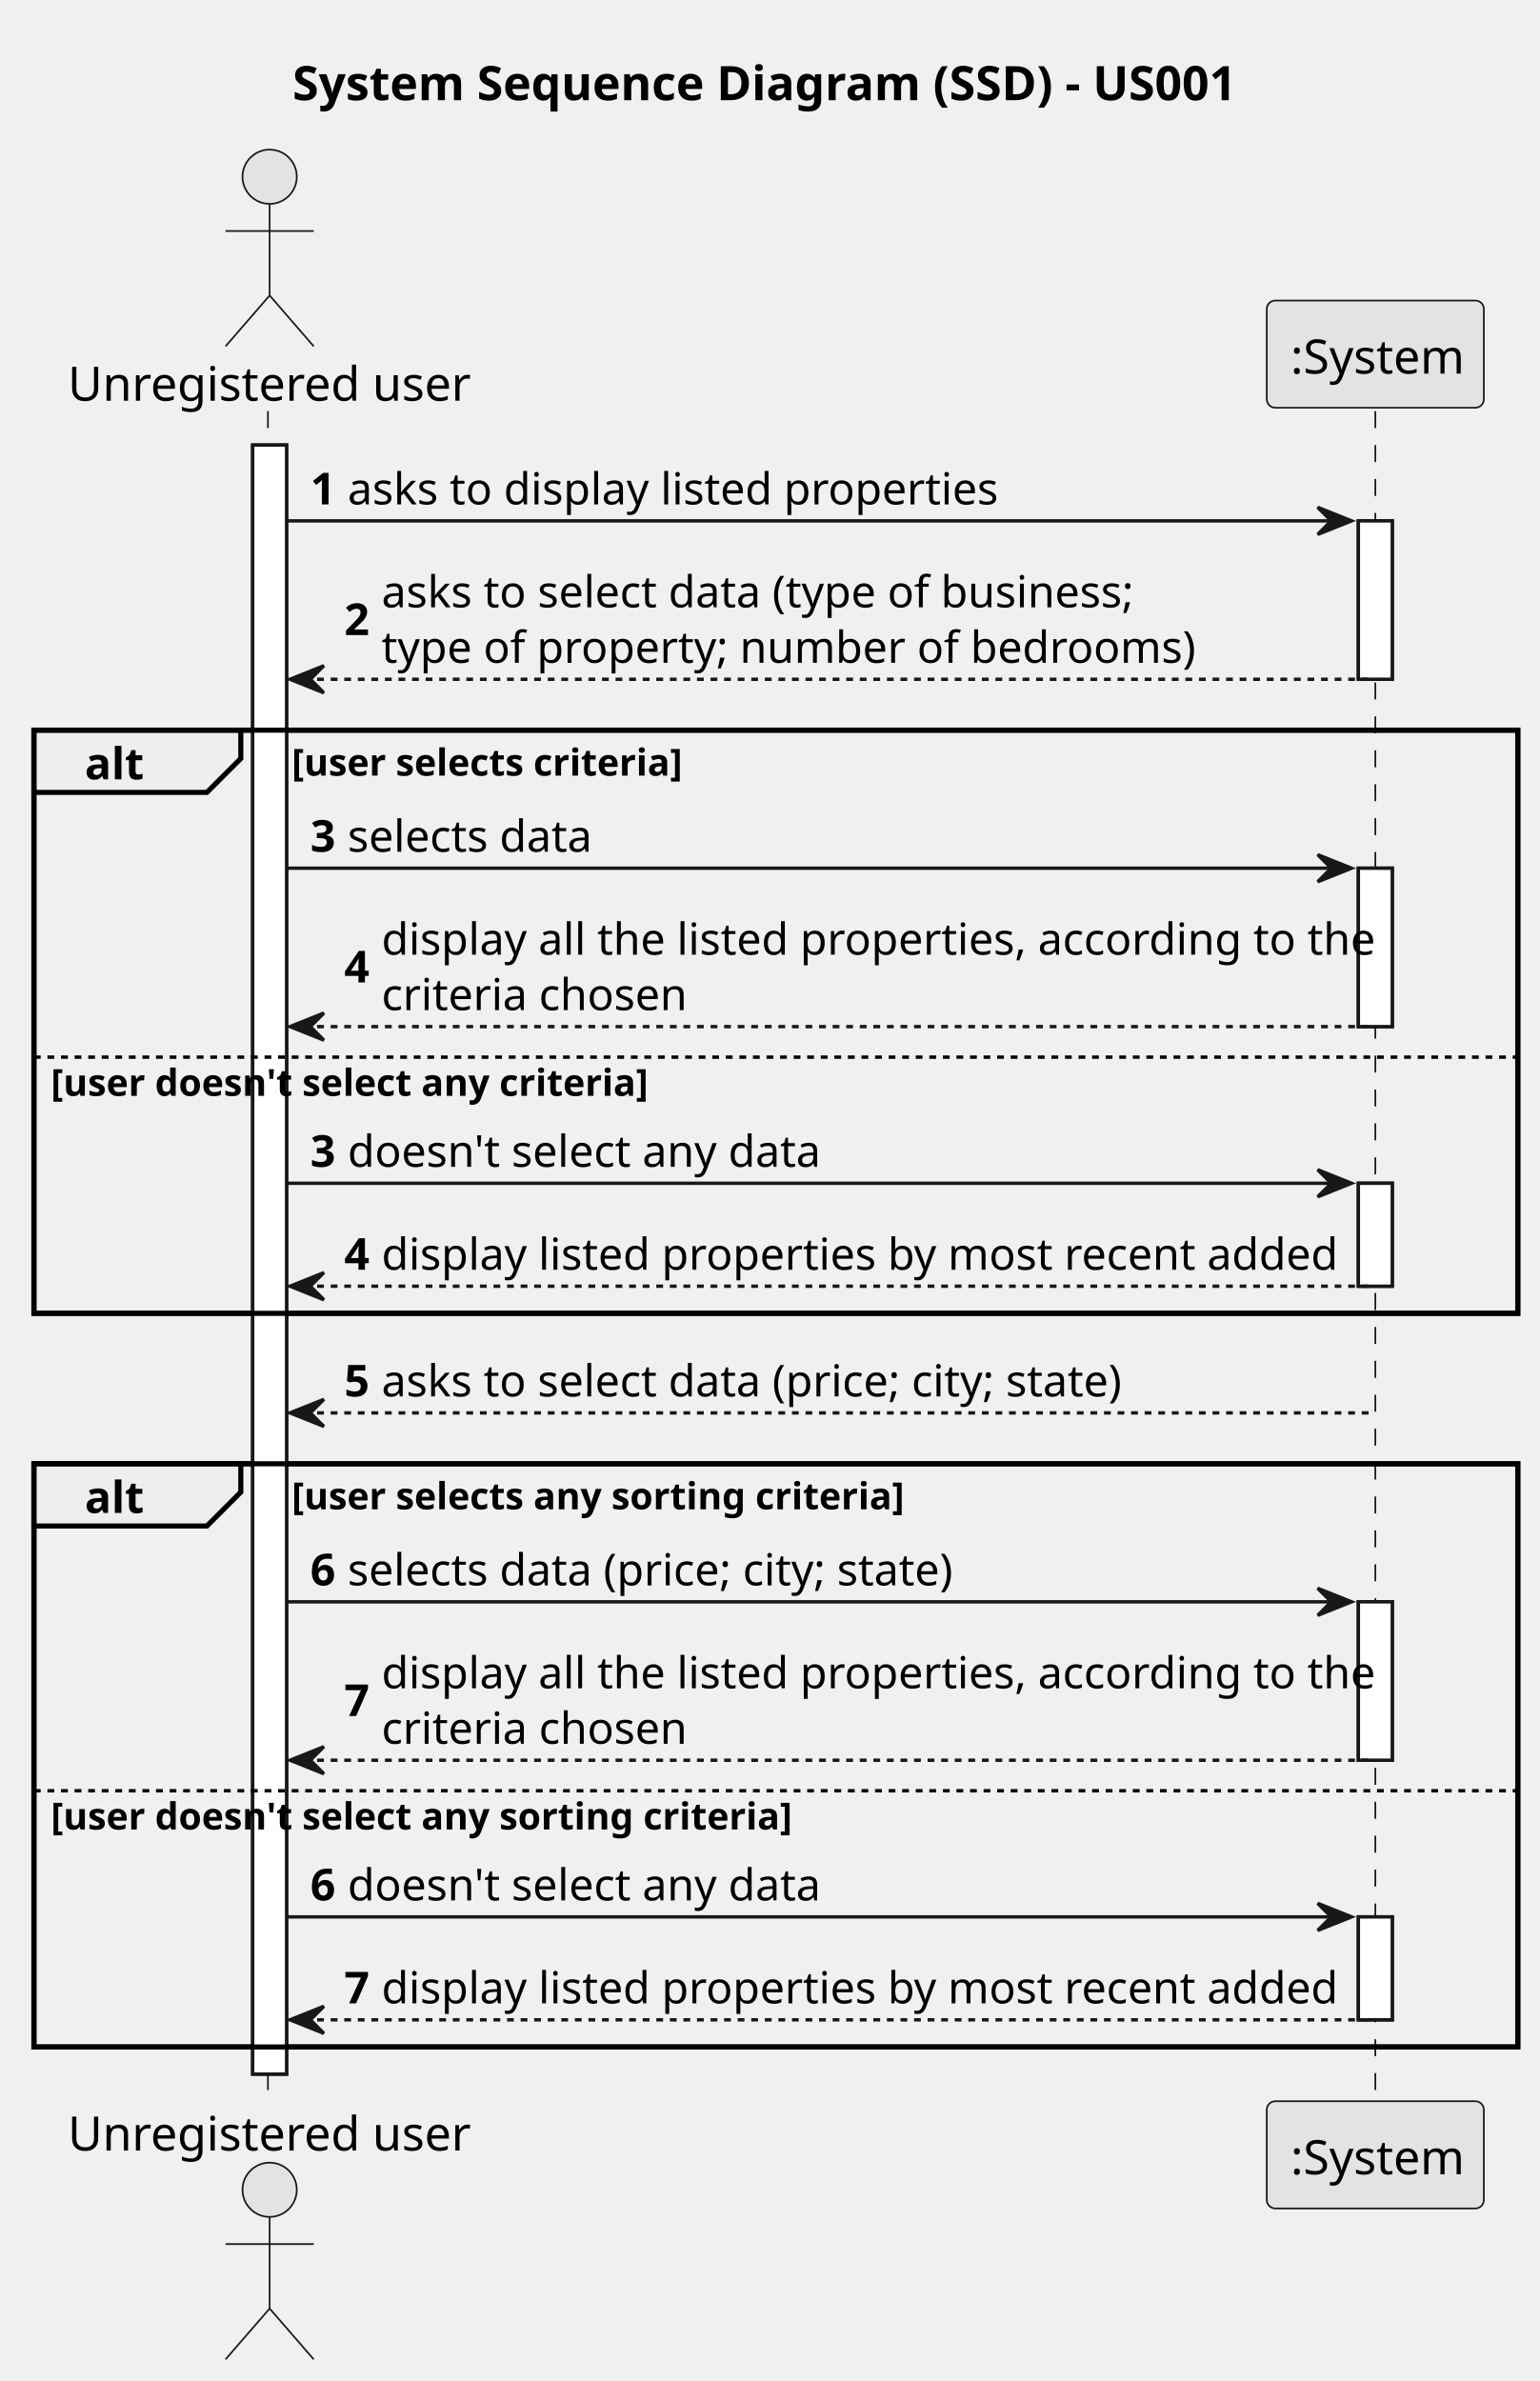
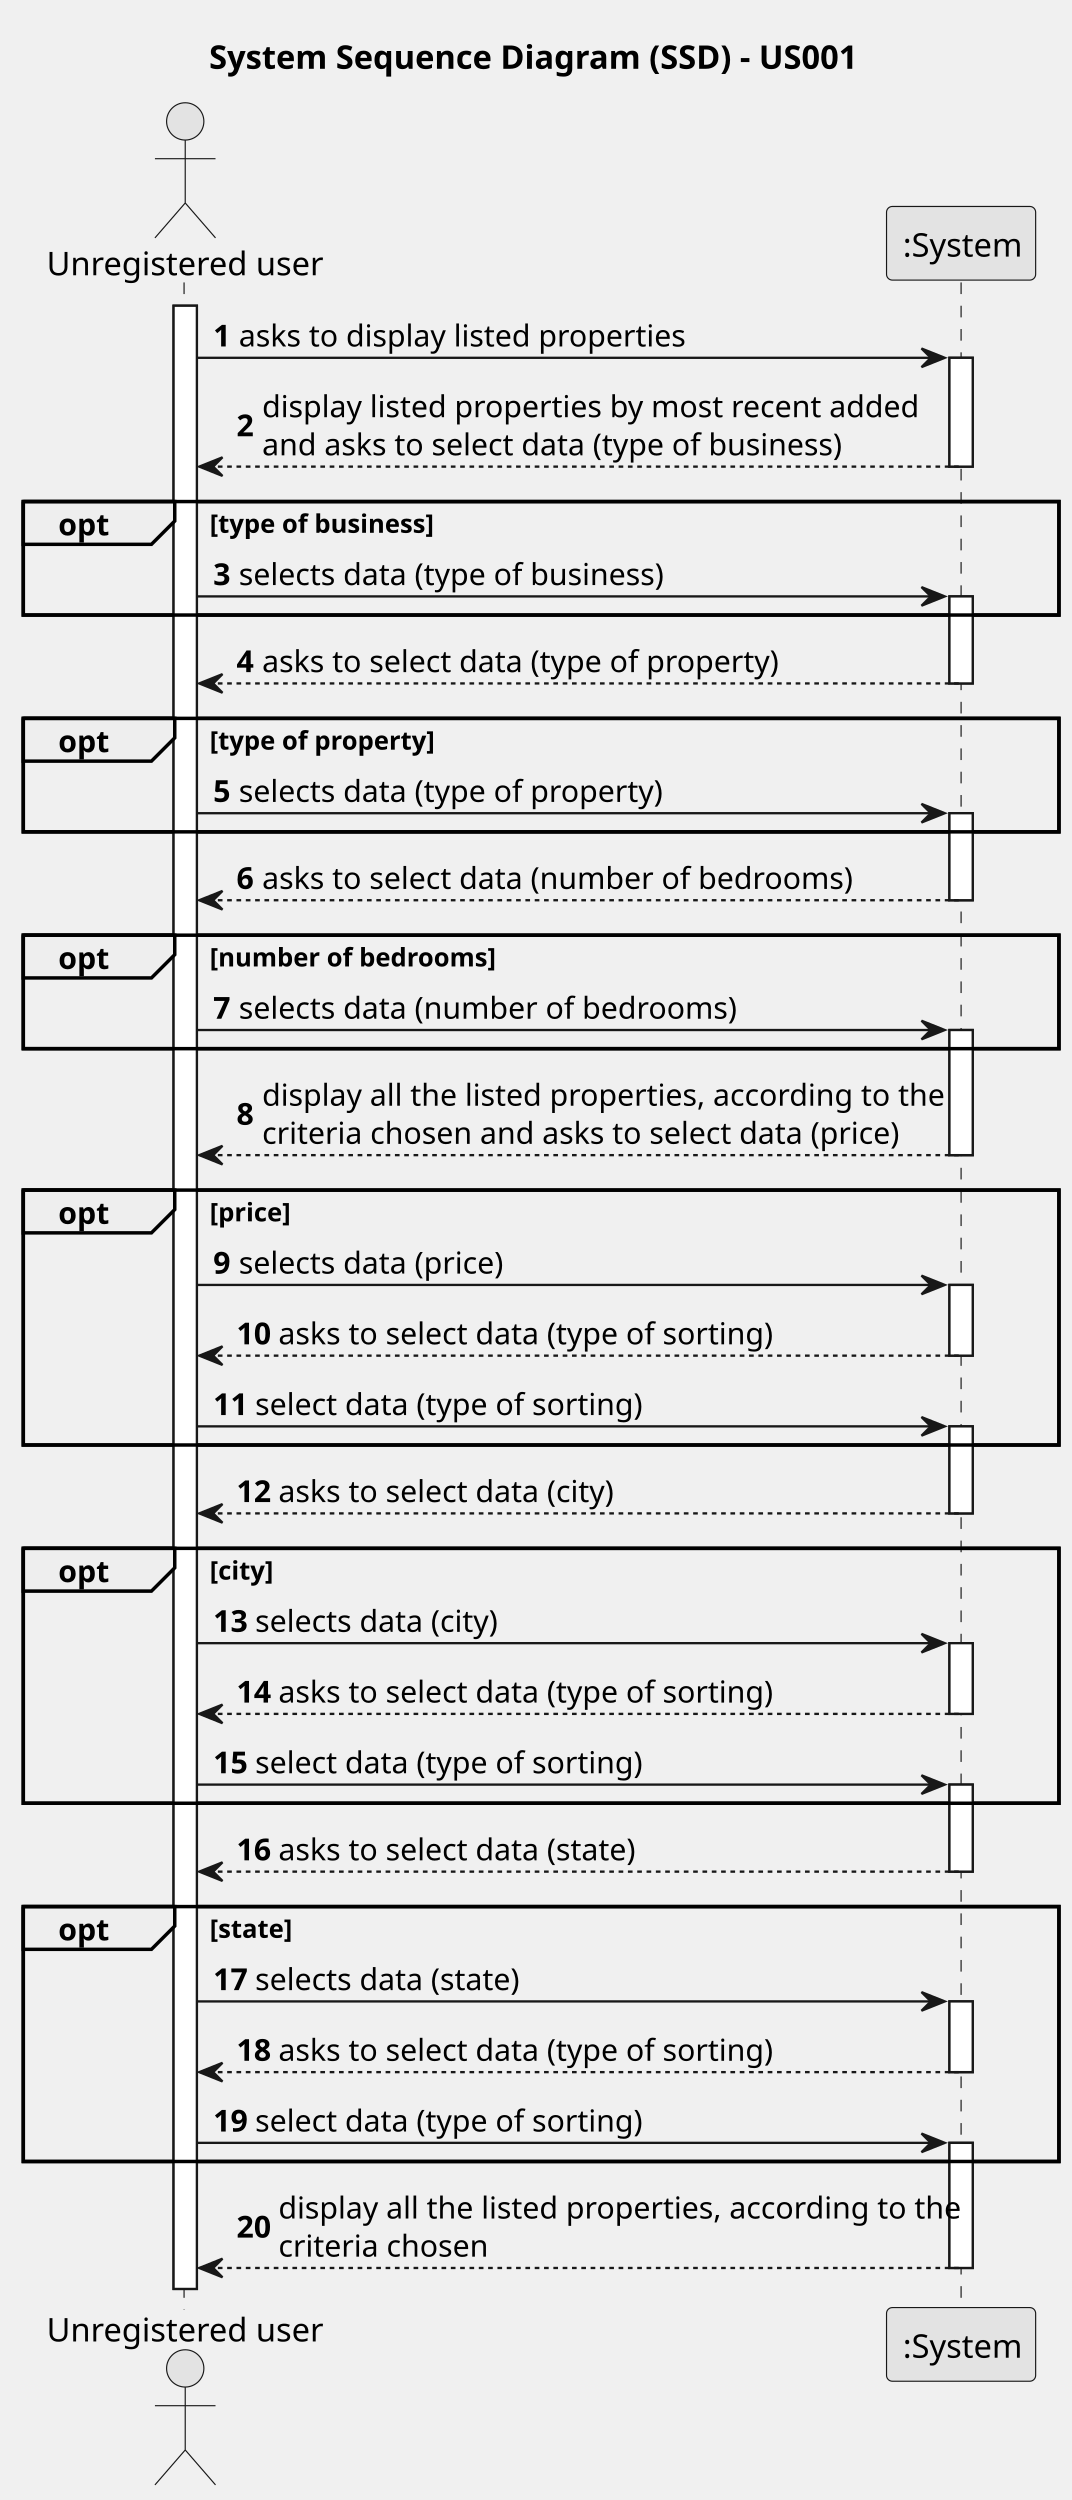
- <svg xmlns="http://www.w3.org/2000/svg" contentStyleType="text/css" height="702px" preserveAspectRatio="none" style="width:454px;height:702px;background:#FFFFFF;" version="1.1" viewBox="0 0 454 702" width="454px" zoomAndPan="magnify">
+ <svg xmlns="http://www.w3.org/2000/svg" contentStyleType="text/css" height="1073px" preserveAspectRatio="none" style="width:460px;height:1073px;background:#FFFFFF;" version="1.1" viewBox="0 0 460 1073" width="460px" zoomAndPan="magnify">
  <defs />
  <g>
-     <text fill="#000000" font-family="sans-serif" font-size="14" font-weight="bold" lengthAdjust="spacing" textLength="284" x="86.25" y="29.533">System Sequence Diagram (SSD) - US001</text>
-     <rect fill="#FFFFFF" height="480.297" style="stroke:#181818;stroke-width:1.0;" width="10" x="74.5" y="131.219" />
-     <rect fill="#FFFFFF" height="46.703" style="stroke:#181818;stroke-width:1.0;" width="10" x="400.5" y="153.57" />
-     <rect fill="#FFFFFF" height="46.703" style="stroke:#181818;stroke-width:1.0;" width="10" x="400.5" y="255.977" />
-     <rect fill="#FFFFFF" height="30.352" style="stroke:#181818;stroke-width:1.0;" width="10" x="400.5" y="348.867" />
-     <rect fill="#FFFFFF" height="46.703" style="stroke:#181818;stroke-width:1.0;" width="10" x="400.5" y="472.273" />
-     <rect fill="#FFFFFF" height="30.352" style="stroke:#181818;stroke-width:1.0;" width="10" x="400.5" y="565.164" />
-     <rect fill="none" height="171.945" style="stroke:#000000;stroke-width:1.5;" width="437.5" x="10" y="215.273" />
-     <rect fill="none" height="171.945" style="stroke:#000000;stroke-width:1.5;" width="437.5" x="10" y="431.57" />
-     <line style="stroke:#181818;stroke-width:0.5;stroke-dasharray:5.0,5.0;" x1="79" x2="79" y1="121.219" y2="620.516" />
-     <line style="stroke:#181818;stroke-width:0.5;stroke-dasharray:5.0,5.0;" x1="405.5" x2="405.5" y1="121.219" y2="620.516" />
+     <text fill="#000000" font-family="sans-serif" font-size="14" font-weight="bold" lengthAdjust="spacing" textLength="284" x="89.75" y="29.533">System Sequence Diagram (SSD) - US001</text>
+     <rect fill="#FFFFFF" height="851.195" style="stroke:#181818;stroke-width:1.0;" width="10" x="74.5" y="131.219" />
+     <rect fill="#FFFFFF" height="46.703" style="stroke:#181818;stroke-width:1.0;" width="10" x="407.5" y="153.57" />
+     <rect fill="#FFFFFF" height="37.352" style="stroke:#181818;stroke-width:1.0;" width="10" x="407.5" y="255.977" />
+     <rect fill="#FFFFFF" height="37.352" style="stroke:#181818;stroke-width:1.0;" width="10" x="407.5" y="349.031" />
+     <rect fill="#FFFFFF" height="53.703" style="stroke:#181818;stroke-width:1.0;" width="10" x="407.5" y="442.086" />
+     <rect fill="#FFFFFF" height="30.352" style="stroke:#181818;stroke-width:1.0;" width="10" x="407.5" y="551.492" />
+     <rect fill="#FFFFFF" height="37.352" style="stroke:#181818;stroke-width:1.0;" width="10" x="407.5" y="612.195" />
+     <rect fill="#FFFFFF" height="30.352" style="stroke:#181818;stroke-width:1.0;" width="10" x="407.5" y="705.25" />
+     <rect fill="#FFFFFF" height="37.352" style="stroke:#181818;stroke-width:1.0;" width="10" x="407.5" y="765.953" />
+     <rect fill="#FFFFFF" height="30.352" style="stroke:#181818;stroke-width:1.0;" width="10" x="407.5" y="859.008" />
+     <rect fill="#FFFFFF" height="53.703" style="stroke:#181818;stroke-width:1.0;" width="10" x="407.5" y="919.711" />
+     <rect fill="none" height="48.703" style="stroke:#000000;stroke-width:1.5;" width="444.5" x="10" y="215.273" />
+     <rect fill="none" height="48.703" style="stroke:#000000;stroke-width:1.5;" width="444.5" x="10" y="308.328" />
+     <rect fill="none" height="48.703" style="stroke:#000000;stroke-width:1.5;" width="444.5" x="10" y="401.383" />
+     <rect fill="none" height="109.406" style="stroke:#000000;stroke-width:1.5;" width="444.5" x="10" y="510.789" />
+     <rect fill="none" height="109.406" style="stroke:#000000;stroke-width:1.5;" width="444.5" x="10" y="664.547" />
+     <rect fill="none" height="109.406" style="stroke:#000000;stroke-width:1.5;" width="444.5" x="10" y="818.305" />
+     <line style="stroke:#181818;stroke-width:0.5;stroke-dasharray:5.0,5.0;" x1="79" x2="79" y1="121.219" y2="991.414" />
+     <line style="stroke:#181818;stroke-width:0.5;stroke-dasharray:5.0,5.0;" x1="412.5" x2="412.5" y1="121.219" y2="991.414" />
    <text fill="#000000" font-family="sans-serif" font-size="14" lengthAdjust="spacing" textLength="113" x="20" y="118.143">Unregistered user</text>
    <ellipse cx="79.5" cy="52.109" fill="#E3E3E3" rx="8" ry="8" style="stroke:#181818;stroke-width:0.5;" />
    <path d="M79.5,60.109 L79.5,87.109 M66.5,68.109 L92.5,68.109 M79.5,87.109 L66.5,102.109 M79.5,87.109 L92.5,102.109 " fill="none" style="stroke:#181818;stroke-width:0.5;" />
-     <text fill="#000000" font-family="sans-serif" font-size="14" lengthAdjust="spacing" textLength="113" x="20" y="634.049">Unregistered user</text>
-     <ellipse cx="79.5" cy="645.625" fill="#E3E3E3" rx="8" ry="8" style="stroke:#181818;stroke-width:0.5;" />
-     <path d="M79.5,653.625 L79.5,680.625 M66.5,661.625 L92.5,661.625 M79.5,680.625 L66.5,695.625 M79.5,680.625 L92.5,695.625 " fill="none" style="stroke:#181818;stroke-width:0.5;" />
-     <rect fill="#E3E3E3" height="31.609" rx="2.5" ry="2.5" style="stroke:#181818;stroke-width:0.5;" width="64" x="373.5" y="88.609" />
-     <text fill="#000000" font-family="sans-serif" font-size="14" lengthAdjust="spacing" textLength="50" x="380.5" y="110.143">:System</text>
-     <rect fill="#E3E3E3" height="31.609" rx="2.5" ry="2.5" style="stroke:#181818;stroke-width:0.5;" width="64" x="373.5" y="619.516" />
-     <text fill="#000000" font-family="sans-serif" font-size="14" lengthAdjust="spacing" textLength="50" x="380.5" y="641.049">:System</text>
-     <rect fill="#FFFFFF" height="480.297" style="stroke:#181818;stroke-width:1.0;" width="10" x="74.5" y="131.219" />
-     <rect fill="#FFFFFF" height="46.703" style="stroke:#181818;stroke-width:1.0;" width="10" x="400.5" y="153.57" />
-     <rect fill="#FFFFFF" height="46.703" style="stroke:#181818;stroke-width:1.0;" width="10" x="400.5" y="255.977" />
-     <rect fill="#FFFFFF" height="30.352" style="stroke:#181818;stroke-width:1.0;" width="10" x="400.5" y="348.867" />
-     <rect fill="#FFFFFF" height="46.703" style="stroke:#181818;stroke-width:1.0;" width="10" x="400.5" y="472.273" />
-     <rect fill="#FFFFFF" height="30.352" style="stroke:#181818;stroke-width:1.0;" width="10" x="400.5" y="565.164" />
-     <polygon fill="#181818" points="388.5,149.57,398.5,153.57,388.5,157.57,392.5,153.57" style="stroke:#181818;stroke-width:1.0;" />
-     <line style="stroke:#181818;stroke-width:1.0;" x1="84.5" x2="394.5" y1="153.57" y2="153.57" />
+     <text fill="#000000" font-family="sans-serif" font-size="14" lengthAdjust="spacing" textLength="113" x="20" y="1004.947">Unregistered user</text>
+     <ellipse cx="79.5" cy="1016.523" fill="#E3E3E3" rx="8" ry="8" style="stroke:#181818;stroke-width:0.5;" />
+     <path d="M79.5,1024.523 L79.5,1051.523 M66.5,1032.523 L92.5,1032.523 M79.5,1051.523 L66.5,1066.523 M79.5,1051.523 L92.5,1066.523 " fill="none" style="stroke:#181818;stroke-width:0.5;" />
+     <rect fill="#E3E3E3" height="31.609" rx="2.5" ry="2.5" style="stroke:#181818;stroke-width:0.5;" width="64" x="380.5" y="88.609" />
+     <text fill="#000000" font-family="sans-serif" font-size="14" lengthAdjust="spacing" textLength="50" x="387.5" y="110.143">:System</text>
+     <rect fill="#E3E3E3" height="31.609" rx="2.5" ry="2.5" style="stroke:#181818;stroke-width:0.5;" width="64" x="380.5" y="990.414" />
+     <text fill="#000000" font-family="sans-serif" font-size="14" lengthAdjust="spacing" textLength="50" x="387.5" y="1011.947">:System</text>
+     <rect fill="#FFFFFF" height="851.195" style="stroke:#181818;stroke-width:1.0;" width="10" x="74.5" y="131.219" />
+     <rect fill="#FFFFFF" height="46.703" style="stroke:#181818;stroke-width:1.0;" width="10" x="407.5" y="153.57" />
+     <rect fill="#FFFFFF" height="37.352" style="stroke:#181818;stroke-width:1.0;" width="10" x="407.5" y="255.977" />
+     <rect fill="#FFFFFF" height="37.352" style="stroke:#181818;stroke-width:1.0;" width="10" x="407.5" y="349.031" />
+     <rect fill="#FFFFFF" height="53.703" style="stroke:#181818;stroke-width:1.0;" width="10" x="407.5" y="442.086" />
+     <rect fill="#FFFFFF" height="30.352" style="stroke:#181818;stroke-width:1.0;" width="10" x="407.5" y="551.492" />
+     <rect fill="#FFFFFF" height="37.352" style="stroke:#181818;stroke-width:1.0;" width="10" x="407.5" y="612.195" />
+     <rect fill="#FFFFFF" height="30.352" style="stroke:#181818;stroke-width:1.0;" width="10" x="407.5" y="705.25" />
+     <rect fill="#FFFFFF" height="37.352" style="stroke:#181818;stroke-width:1.0;" width="10" x="407.5" y="765.953" />
+     <rect fill="#FFFFFF" height="30.352" style="stroke:#181818;stroke-width:1.0;" width="10" x="407.5" y="859.008" />
+     <rect fill="#FFFFFF" height="53.703" style="stroke:#181818;stroke-width:1.0;" width="10" x="407.5" y="919.711" />
+     <polygon fill="#181818" points="395.5,149.57,405.5,153.57,395.5,157.57,399.5,153.57" style="stroke:#181818;stroke-width:1.0;" />
+     <line style="stroke:#181818;stroke-width:1.0;" x1="84.5" x2="401.5" y1="153.57" y2="153.57" />
    <text fill="#000000" font-family="sans-serif" font-size="13" font-weight="bold" lengthAdjust="spacing" textLength="7" x="91.5" y="148.714">1</text>
    <text fill="#000000" font-family="sans-serif" font-size="13" lengthAdjust="spacing" textLength="184" x="102.5" y="148.714">asks to display listed properties</text>
    <polygon fill="#181818" points="95.5,196.273,85.5,200.273,95.5,204.273,91.5,200.273" style="stroke:#181818;stroke-width:1.0;" />
-     <line style="stroke:#181818;stroke-width:1.0;stroke-dasharray:2.0,2.0;" x1="89.5" x2="404.5" y1="200.273" y2="200.273" />
+     <line style="stroke:#181818;stroke-width:1.0;stroke-dasharray:2.0,2.0;" x1="89.5" x2="411.5" y1="200.273" y2="200.273" />
    <text fill="#000000" font-family="sans-serif" font-size="13" font-weight="bold" lengthAdjust="spacing" textLength="7" x="101.5" y="187.241">2</text>
-     <text fill="#000000" font-family="sans-serif" font-size="13" lengthAdjust="spacing" textLength="218" x="112.5" y="179.065">asks to select data (type of business;</text>
-     <text fill="#000000" font-family="sans-serif" font-size="13" lengthAdjust="spacing" textLength="220" x="112.5" y="195.417">type of property; number of bedrooms)</text>
-     <path d="M10,215.273 L71,215.273 L71,223.625 L61,233.625 L10,233.625 L10,215.273 " fill="#EEEEEE" style="stroke:#000000;stroke-width:1.5;" />
-     <rect fill="none" height="171.945" style="stroke:#000000;stroke-width:1.5;" width="437.5" x="10" y="215.273" />
-     <text fill="#000000" font-family="sans-serif" font-size="13" font-weight="bold" lengthAdjust="spacing" textLength="16" x="25" y="229.769">alt</text>
-     <text fill="#000000" font-family="sans-serif" font-size="11" font-weight="bold" lengthAdjust="spacing" textLength="120" x="86" y="228.692">[user selects criteria]</text>
-     <polygon fill="#181818" points="388.5,251.977,398.5,255.977,388.5,259.977,392.5,255.977" style="stroke:#181818;stroke-width:1.0;" />
-     <line style="stroke:#181818;stroke-width:1.0;" x1="84.5" x2="394.5" y1="255.977" y2="255.977" />
+     <text fill="#000000" font-family="sans-serif" font-size="13" lengthAdjust="spacing" textLength="267" x="112.5" y="179.065">display listed properties by most recent added</text>
+     <text fill="#000000" font-family="sans-serif" font-size="13" lengthAdjust="spacing" textLength="243" x="112.5" y="195.417">and asks to select data (type of business)</text>
+     <path d="M10,215.273 L75,215.273 L75,223.625 L65,233.625 L10,233.625 L10,215.273 " fill="#EEEEEE" style="stroke:#000000;stroke-width:1.5;" />
+     <rect fill="none" height="48.703" style="stroke:#000000;stroke-width:1.5;" width="444.5" x="10" y="215.273" />
+     <text fill="#000000" font-family="sans-serif" font-size="13" font-weight="bold" lengthAdjust="spacing" textLength="20" x="25" y="229.769">opt</text>
+     <text fill="#000000" font-family="sans-serif" font-size="11" font-weight="bold" lengthAdjust="spacing" textLength="101" x="90" y="228.692">[type of business]</text>
+     <polygon fill="#181818" points="395.5,251.977,405.5,255.977,395.5,259.977,399.5,255.977" style="stroke:#181818;stroke-width:1.0;" />
+     <line style="stroke:#181818;stroke-width:1.0;" x1="84.5" x2="401.5" y1="255.977" y2="255.977" />
    <text fill="#000000" font-family="sans-serif" font-size="13" font-weight="bold" lengthAdjust="spacing" textLength="7" x="91.5" y="251.12">3</text>
-     <text fill="#000000" font-family="sans-serif" font-size="13" lengthAdjust="spacing" textLength="71" x="102.5" y="251.12">selects data</text>
-     <polygon fill="#181818" points="95.5,298.68,85.5,302.68,95.5,306.68,91.5,302.68" style="stroke:#181818;stroke-width:1.0;" />
-     <line style="stroke:#181818;stroke-width:1.0;stroke-dasharray:2.0,2.0;" x1="89.5" x2="404.5" y1="302.68" y2="302.68" />
-     <text fill="#000000" font-family="sans-serif" font-size="13" font-weight="bold" lengthAdjust="spacing" textLength="7" x="101.5" y="289.647">4</text>
-     <text fill="#000000" font-family="sans-serif" font-size="13" lengthAdjust="spacing" textLength="277" x="112.5" y="281.472">display all the listed properties, according to the</text>
-     <text fill="#000000" font-family="sans-serif" font-size="13" lengthAdjust="spacing" textLength="85" x="112.5" y="297.823">criteria chosen</text>
-     <line style="stroke:#000000;stroke-width:1.0;stroke-dasharray:2.0,2.0;" x1="10" x2="447.5" y1="311.68" y2="311.68" />
-     <text fill="#000000" font-family="sans-serif" font-size="11" font-weight="bold" lengthAdjust="spacing" textLength="180" x="15" y="323.099">[user doesn't select any criteria]</text>
-     <polygon fill="#181818" points="388.5,344.867,398.5,348.867,388.5,352.867,392.5,348.867" style="stroke:#181818;stroke-width:1.0;" />
-     <line style="stroke:#181818;stroke-width:1.0;" x1="84.5" x2="394.5" y1="348.867" y2="348.867" />
-     <text fill="#000000" font-family="sans-serif" font-size="13" font-weight="bold" lengthAdjust="spacing" textLength="7" x="91.5" y="344.011">3</text>
-     <text fill="#000000" font-family="sans-serif" font-size="13" lengthAdjust="spacing" textLength="134" x="102.5" y="344.011">doesn't select any data</text>
-     <polygon fill="#181818" points="95.5,375.219,85.5,379.219,95.5,383.219,91.5,379.219" style="stroke:#181818;stroke-width:1.0;" />
-     <line style="stroke:#181818;stroke-width:1.0;stroke-dasharray:2.0,2.0;" x1="89.5" x2="404.5" y1="379.219" y2="379.219" />
-     <text fill="#000000" font-family="sans-serif" font-size="13" font-weight="bold" lengthAdjust="spacing" textLength="7" x="101.5" y="374.362">4</text>
-     <text fill="#000000" font-family="sans-serif" font-size="13" lengthAdjust="spacing" textLength="267" x="112.5" y="374.362">display listed properties by most recent added</text>
-     <polygon fill="#181818" points="95.5,412.57,85.5,416.57,95.5,420.57,91.5,416.57" style="stroke:#181818;stroke-width:1.0;" />
-     <line style="stroke:#181818;stroke-width:1.0;stroke-dasharray:2.0,2.0;" x1="89.5" x2="404.5" y1="416.57" y2="416.57" />
-     <text fill="#000000" font-family="sans-serif" font-size="13" font-weight="bold" lengthAdjust="spacing" textLength="7" x="101.5" y="411.714">5</text>
-     <text fill="#000000" font-family="sans-serif" font-size="13" lengthAdjust="spacing" textLength="217" x="112.5" y="411.714">asks to select data (price; city; state)</text>
-     <path d="M10,431.57 L71,431.57 L71,439.922 L61,449.922 L10,449.922 L10,431.57 " fill="#EEEEEE" style="stroke:#000000;stroke-width:1.5;" />
-     <rect fill="none" height="171.945" style="stroke:#000000;stroke-width:1.5;" width="437.5" x="10" y="431.57" />
-     <text fill="#000000" font-family="sans-serif" font-size="13" font-weight="bold" lengthAdjust="spacing" textLength="16" x="25" y="446.065">alt</text>
-     <text fill="#000000" font-family="sans-serif" font-size="11" font-weight="bold" lengthAdjust="spacing" textLength="185" x="86" y="444.989">[user selects any sorting criteria]</text>
-     <polygon fill="#181818" points="388.5,468.273,398.5,472.273,388.5,476.273,392.5,472.273" style="stroke:#181818;stroke-width:1.0;" />
-     <line style="stroke:#181818;stroke-width:1.0;" x1="84.5" x2="394.5" y1="472.273" y2="472.273" />
-     <text fill="#000000" font-family="sans-serif" font-size="13" font-weight="bold" lengthAdjust="spacing" textLength="7" x="91.5" y="467.417">6</text>
-     <text fill="#000000" font-family="sans-serif" font-size="13" lengthAdjust="spacing" textLength="177" x="102.5" y="467.417">selects data (price; city; state)</text>
-     <polygon fill="#181818" points="95.5,514.977,85.5,518.977,95.5,522.977,91.5,518.977" style="stroke:#181818;stroke-width:1.0;" />
-     <line style="stroke:#181818;stroke-width:1.0;stroke-dasharray:2.0,2.0;" x1="89.5" x2="404.5" y1="518.977" y2="518.977" />
-     <text fill="#000000" font-family="sans-serif" font-size="13" font-weight="bold" lengthAdjust="spacing" textLength="7" x="101.5" y="505.944">7</text>
-     <text fill="#000000" font-family="sans-serif" font-size="13" lengthAdjust="spacing" textLength="277" x="112.5" y="497.769">display all the listed properties, according to the</text>
-     <text fill="#000000" font-family="sans-serif" font-size="13" lengthAdjust="spacing" textLength="85" x="112.5" y="514.12">criteria chosen</text>
-     <line style="stroke:#000000;stroke-width:1.0;stroke-dasharray:2.0,2.0;" x1="10" x2="447.5" y1="527.977" y2="527.977" />
-     <text fill="#000000" font-family="sans-serif" font-size="11" font-weight="bold" lengthAdjust="spacing" textLength="223" x="15" y="539.395">[user doesn't select any sorting criteria]</text>
-     <polygon fill="#181818" points="388.5,561.164,398.5,565.164,388.5,569.164,392.5,565.164" style="stroke:#181818;stroke-width:1.0;" />
-     <line style="stroke:#181818;stroke-width:1.0;" x1="84.5" x2="394.5" y1="565.164" y2="565.164" />
-     <text fill="#000000" font-family="sans-serif" font-size="13" font-weight="bold" lengthAdjust="spacing" textLength="7" x="91.5" y="560.308">6</text>
-     <text fill="#000000" font-family="sans-serif" font-size="13" lengthAdjust="spacing" textLength="134" x="102.5" y="560.308">doesn't select any data</text>
-     <polygon fill="#181818" points="95.5,591.516,85.5,595.516,95.5,599.516,91.5,595.516" style="stroke:#181818;stroke-width:1.0;" />
-     <line style="stroke:#181818;stroke-width:1.0;stroke-dasharray:2.0,2.0;" x1="89.5" x2="404.5" y1="595.516" y2="595.516" />
-     <text fill="#000000" font-family="sans-serif" font-size="13" font-weight="bold" lengthAdjust="spacing" textLength="7" x="101.5" y="590.659">7</text>
-     <text fill="#000000" font-family="sans-serif" font-size="13" lengthAdjust="spacing" textLength="267" x="112.5" y="590.659">display listed properties by most recent added</text>
+     <text fill="#000000" font-family="sans-serif" font-size="13" lengthAdjust="spacing" textLength="178" x="102.5" y="251.12">selects data (type of business)</text>
+     <polygon fill="#181818" points="95.5,289.328,85.5,293.328,95.5,297.328,91.5,293.328" style="stroke:#181818;stroke-width:1.0;" />
+     <line style="stroke:#181818;stroke-width:1.0;stroke-dasharray:2.0,2.0;" x1="89.5" x2="411.5" y1="293.328" y2="293.328" />
+     <text fill="#000000" font-family="sans-serif" font-size="13" font-weight="bold" lengthAdjust="spacing" textLength="7" x="101.5" y="288.472">4</text>
+     <text fill="#000000" font-family="sans-serif" font-size="13" lengthAdjust="spacing" textLength="213" x="112.5" y="288.472">asks to select data (type of property)</text>
+     <path d="M10,308.328 L75,308.328 L75,316.68 L65,326.68 L10,326.68 L10,308.328 " fill="#EEEEEE" style="stroke:#000000;stroke-width:1.5;" />
+     <rect fill="none" height="48.703" style="stroke:#000000;stroke-width:1.5;" width="444.5" x="10" y="308.328" />
+     <text fill="#000000" font-family="sans-serif" font-size="13" font-weight="bold" lengthAdjust="spacing" textLength="20" x="25" y="322.823">opt</text>
+     <text fill="#000000" font-family="sans-serif" font-size="11" font-weight="bold" lengthAdjust="spacing" textLength="97" x="90" y="321.747">[type of property]</text>
+     <polygon fill="#181818" points="395.5,345.031,405.5,349.031,395.5,353.031,399.5,349.031" style="stroke:#181818;stroke-width:1.0;" />
+     <line style="stroke:#181818;stroke-width:1.0;" x1="84.5" x2="401.5" y1="349.031" y2="349.031" />
+     <text fill="#000000" font-family="sans-serif" font-size="13" font-weight="bold" lengthAdjust="spacing" textLength="7" x="91.5" y="344.175">5</text>
+     <text fill="#000000" font-family="sans-serif" font-size="13" lengthAdjust="spacing" textLength="173" x="102.5" y="344.175">selects data (type of property)</text>
+     <polygon fill="#181818" points="95.5,382.383,85.5,386.383,95.5,390.383,91.5,386.383" style="stroke:#181818;stroke-width:1.0;" />
+     <line style="stroke:#181818;stroke-width:1.0;stroke-dasharray:2.0,2.0;" x1="89.5" x2="411.5" y1="386.383" y2="386.383" />
+     <text fill="#000000" font-family="sans-serif" font-size="13" font-weight="bold" lengthAdjust="spacing" textLength="7" x="101.5" y="381.526">6</text>
+     <text fill="#000000" font-family="sans-serif" font-size="13" lengthAdjust="spacing" textLength="241" x="112.5" y="381.526">asks to select data (number of bedrooms)</text>
+     <path d="M10,401.383 L75,401.383 L75,409.734 L65,419.734 L10,419.734 L10,401.383 " fill="#EEEEEE" style="stroke:#000000;stroke-width:1.5;" />
+     <rect fill="none" height="48.703" style="stroke:#000000;stroke-width:1.5;" width="444.5" x="10" y="401.383" />
+     <text fill="#000000" font-family="sans-serif" font-size="13" font-weight="bold" lengthAdjust="spacing" textLength="20" x="25" y="415.878">opt</text>
+     <text fill="#000000" font-family="sans-serif" font-size="11" font-weight="bold" lengthAdjust="spacing" textLength="127" x="90" y="414.802">[number of bedrooms]</text>
+     <polygon fill="#181818" points="395.5,438.086,405.5,442.086,395.5,446.086,399.5,442.086" style="stroke:#181818;stroke-width:1.0;" />
+     <line style="stroke:#181818;stroke-width:1.0;" x1="84.5" x2="401.5" y1="442.086" y2="442.086" />
+     <text fill="#000000" font-family="sans-serif" font-size="13" font-weight="bold" lengthAdjust="spacing" textLength="7" x="91.5" y="437.229">7</text>
+     <text fill="#000000" font-family="sans-serif" font-size="13" lengthAdjust="spacing" textLength="201" x="102.5" y="437.229">selects data (number of bedrooms)</text>
+     <polygon fill="#181818" points="95.5,491.789,85.5,495.789,95.5,499.789,91.5,495.789" style="stroke:#181818;stroke-width:1.0;" />
+     <line style="stroke:#181818;stroke-width:1.0;stroke-dasharray:2.0,2.0;" x1="89.5" x2="411.5" y1="495.789" y2="495.789" />
+     <text fill="#000000" font-family="sans-serif" font-size="13" font-weight="bold" lengthAdjust="spacing" textLength="7" x="101.5" y="482.757">8</text>
+     <text fill="#000000" font-family="sans-serif" font-size="13" lengthAdjust="spacing" textLength="277" x="112.5" y="474.581">display all the listed properties, according to the</text>
+     <text fill="#000000" font-family="sans-serif" font-size="13" lengthAdjust="spacing" textLength="265" x="112.5" y="490.933">criteria chosen and asks to select data (price)</text>
+     <path d="M10,510.789 L75,510.789 L75,519.141 L65,529.141 L10,529.141 L10,510.789 " fill="#EEEEEE" style="stroke:#000000;stroke-width:1.5;" />
+     <rect fill="none" height="109.406" style="stroke:#000000;stroke-width:1.5;" width="444.5" x="10" y="510.789" />
+     <text fill="#000000" font-family="sans-serif" font-size="13" font-weight="bold" lengthAdjust="spacing" textLength="20" x="25" y="525.284">opt</text>
+     <text fill="#000000" font-family="sans-serif" font-size="11" font-weight="bold" lengthAdjust="spacing" textLength="36" x="90" y="524.208">[price]</text>
+     <polygon fill="#181818" points="395.5,547.492,405.5,551.492,395.5,555.492,399.5,551.492" style="stroke:#181818;stroke-width:1.0;" />
+     <line style="stroke:#181818;stroke-width:1.0;" x1="84.5" x2="401.5" y1="551.492" y2="551.492" />
+     <text fill="#000000" font-family="sans-serif" font-size="13" font-weight="bold" lengthAdjust="spacing" textLength="7" x="91.5" y="546.636">9</text>
+     <text fill="#000000" font-family="sans-serif" font-size="13" lengthAdjust="spacing" textLength="111" x="102.5" y="546.636">selects data (price)</text>
+     <polygon fill="#181818" points="95.5,577.844,85.5,581.844,95.5,585.844,91.5,581.844" style="stroke:#181818;stroke-width:1.0;" />
+     <line style="stroke:#181818;stroke-width:1.0;stroke-dasharray:2.0,2.0;" x1="89.5" x2="411.5" y1="581.844" y2="581.844" />
+     <text fill="#000000" font-family="sans-serif" font-size="13" font-weight="bold" lengthAdjust="spacing" textLength="14" x="101.5" y="576.987">10</text>
+     <text fill="#000000" font-family="sans-serif" font-size="13" lengthAdjust="spacing" textLength="205" x="119.5" y="576.987">asks to select data (type of sorting)</text>
+     <polygon fill="#181818" points="395.5,608.195,405.5,612.195,395.5,616.195,399.5,612.195" style="stroke:#181818;stroke-width:1.0;" />
+     <line style="stroke:#181818;stroke-width:1.0;" x1="84.5" x2="401.5" y1="612.195" y2="612.195" />
+     <text fill="#000000" font-family="sans-serif" font-size="13" font-weight="bold" lengthAdjust="spacing" textLength="14" x="91.5" y="607.339">11</text>
+     <text fill="#000000" font-family="sans-serif" font-size="13" lengthAdjust="spacing" textLength="158" x="109.5" y="607.339">select data (type of sorting)</text>
+     <polygon fill="#181818" points="95.5,645.547,85.5,649.547,95.5,653.547,91.5,649.547" style="stroke:#181818;stroke-width:1.0;" />
+     <line style="stroke:#181818;stroke-width:1.0;stroke-dasharray:2.0,2.0;" x1="89.5" x2="411.5" y1="649.547" y2="649.547" />
+     <text fill="#000000" font-family="sans-serif" font-size="13" font-weight="bold" lengthAdjust="spacing" textLength="14" x="101.5" y="644.69">12</text>
+     <text fill="#000000" font-family="sans-serif" font-size="13" lengthAdjust="spacing" textLength="144" x="119.5" y="644.69">asks to select data (city)</text>
+     <path d="M10,664.547 L75,664.547 L75,672.898 L65,682.898 L10,682.898 L10,664.547 " fill="#EEEEEE" style="stroke:#000000;stroke-width:1.5;" />
+     <rect fill="none" height="109.406" style="stroke:#000000;stroke-width:1.5;" width="444.5" x="10" y="664.547" />
+     <text fill="#000000" font-family="sans-serif" font-size="13" font-weight="bold" lengthAdjust="spacing" textLength="20" x="25" y="679.042">opt</text>
+     <text fill="#000000" font-family="sans-serif" font-size="11" font-weight="bold" lengthAdjust="spacing" textLength="27" x="90" y="677.966">[city]</text>
+     <polygon fill="#181818" points="395.5,701.25,405.5,705.25,395.5,709.25,399.5,705.25" style="stroke:#181818;stroke-width:1.0;" />
+     <line style="stroke:#181818;stroke-width:1.0;" x1="84.5" x2="401.5" y1="705.25" y2="705.25" />
+     <text fill="#000000" font-family="sans-serif" font-size="13" font-weight="bold" lengthAdjust="spacing" textLength="14" x="91.5" y="700.394">13</text>
+     <text fill="#000000" font-family="sans-serif" font-size="13" lengthAdjust="spacing" textLength="104" x="109.5" y="700.394">selects data (city)</text>
+     <polygon fill="#181818" points="95.5,731.602,85.5,735.602,95.5,739.602,91.5,735.602" style="stroke:#181818;stroke-width:1.0;" />
+     <line style="stroke:#181818;stroke-width:1.0;stroke-dasharray:2.0,2.0;" x1="89.5" x2="411.5" y1="735.602" y2="735.602" />
+     <text fill="#000000" font-family="sans-serif" font-size="13" font-weight="bold" lengthAdjust="spacing" textLength="14" x="101.5" y="730.745">14</text>
+     <text fill="#000000" font-family="sans-serif" font-size="13" lengthAdjust="spacing" textLength="205" x="119.5" y="730.745">asks to select data (type of sorting)</text>
+     <polygon fill="#181818" points="395.5,761.953,405.5,765.953,395.5,769.953,399.5,765.953" style="stroke:#181818;stroke-width:1.0;" />
+     <line style="stroke:#181818;stroke-width:1.0;" x1="84.5" x2="401.5" y1="765.953" y2="765.953" />
+     <text fill="#000000" font-family="sans-serif" font-size="13" font-weight="bold" lengthAdjust="spacing" textLength="14" x="91.5" y="761.097">15</text>
+     <text fill="#000000" font-family="sans-serif" font-size="13" lengthAdjust="spacing" textLength="158" x="109.5" y="761.097">select data (type of sorting)</text>
+     <polygon fill="#181818" points="95.5,799.305,85.5,803.305,95.5,807.305,91.5,803.305" style="stroke:#181818;stroke-width:1.0;" />
+     <line style="stroke:#181818;stroke-width:1.0;stroke-dasharray:2.0,2.0;" x1="89.5" x2="411.5" y1="803.305" y2="803.305" />
+     <text fill="#000000" font-family="sans-serif" font-size="13" font-weight="bold" lengthAdjust="spacing" textLength="14" x="101.5" y="798.448">16</text>
+     <text fill="#000000" font-family="sans-serif" font-size="13" lengthAdjust="spacing" textLength="152" x="119.5" y="798.448">asks to select data (state)</text>
+     <path d="M10,818.305 L75,818.305 L75,826.656 L65,836.656 L10,836.656 L10,818.305 " fill="#EEEEEE" style="stroke:#000000;stroke-width:1.5;" />
+     <rect fill="none" height="109.406" style="stroke:#000000;stroke-width:1.5;" width="444.5" x="10" y="818.305" />
+     <text fill="#000000" font-family="sans-serif" font-size="13" font-weight="bold" lengthAdjust="spacing" textLength="20" x="25" y="832.8">opt</text>
+     <text fill="#000000" font-family="sans-serif" font-size="11" font-weight="bold" lengthAdjust="spacing" textLength="36" x="90" y="831.724">[state]</text>
+     <polygon fill="#181818" points="395.5,855.008,405.5,859.008,395.5,863.008,399.5,859.008" style="stroke:#181818;stroke-width:1.0;" />
+     <line style="stroke:#181818;stroke-width:1.0;" x1="84.5" x2="401.5" y1="859.008" y2="859.008" />
+     <text fill="#000000" font-family="sans-serif" font-size="13" font-weight="bold" lengthAdjust="spacing" textLength="14" x="91.5" y="854.151">17</text>
+     <text fill="#000000" font-family="sans-serif" font-size="13" lengthAdjust="spacing" textLength="112" x="109.5" y="854.151">selects data (state)</text>
+     <polygon fill="#181818" points="95.5,885.359,85.5,889.359,95.5,893.359,91.5,889.359" style="stroke:#181818;stroke-width:1.0;" />
+     <line style="stroke:#181818;stroke-width:1.0;stroke-dasharray:2.0,2.0;" x1="89.5" x2="411.5" y1="889.359" y2="889.359" />
+     <text fill="#000000" font-family="sans-serif" font-size="13" font-weight="bold" lengthAdjust="spacing" textLength="14" x="101.5" y="884.503">18</text>
+     <text fill="#000000" font-family="sans-serif" font-size="13" lengthAdjust="spacing" textLength="205" x="119.5" y="884.503">asks to select data (type of sorting)</text>
+     <polygon fill="#181818" points="395.5,915.711,405.5,919.711,395.5,923.711,399.5,919.711" style="stroke:#181818;stroke-width:1.0;" />
+     <line style="stroke:#181818;stroke-width:1.0;" x1="84.5" x2="401.5" y1="919.711" y2="919.711" />
+     <text fill="#000000" font-family="sans-serif" font-size="13" font-weight="bold" lengthAdjust="spacing" textLength="14" x="91.5" y="914.855">19</text>
+     <text fill="#000000" font-family="sans-serif" font-size="13" lengthAdjust="spacing" textLength="158" x="109.5" y="914.855">select data (type of sorting)</text>
+     <polygon fill="#181818" points="95.5,969.414,85.5,973.414,95.5,977.414,91.5,973.414" style="stroke:#181818;stroke-width:1.0;" />
+     <line style="stroke:#181818;stroke-width:1.0;stroke-dasharray:2.0,2.0;" x1="89.5" x2="411.5" y1="973.414" y2="973.414" />
+     <text fill="#000000" font-family="sans-serif" font-size="13" font-weight="bold" lengthAdjust="spacing" textLength="14" x="101.5" y="960.382">20</text>
+     <text fill="#000000" font-family="sans-serif" font-size="13" lengthAdjust="spacing" textLength="277" x="119.5" y="952.206">display all the listed properties, according to the</text>
+     <text fill="#000000" font-family="sans-serif" font-size="13" lengthAdjust="spacing" textLength="85" x="119.5" y="968.558">criteria chosen</text>
  </g>
</svg>
